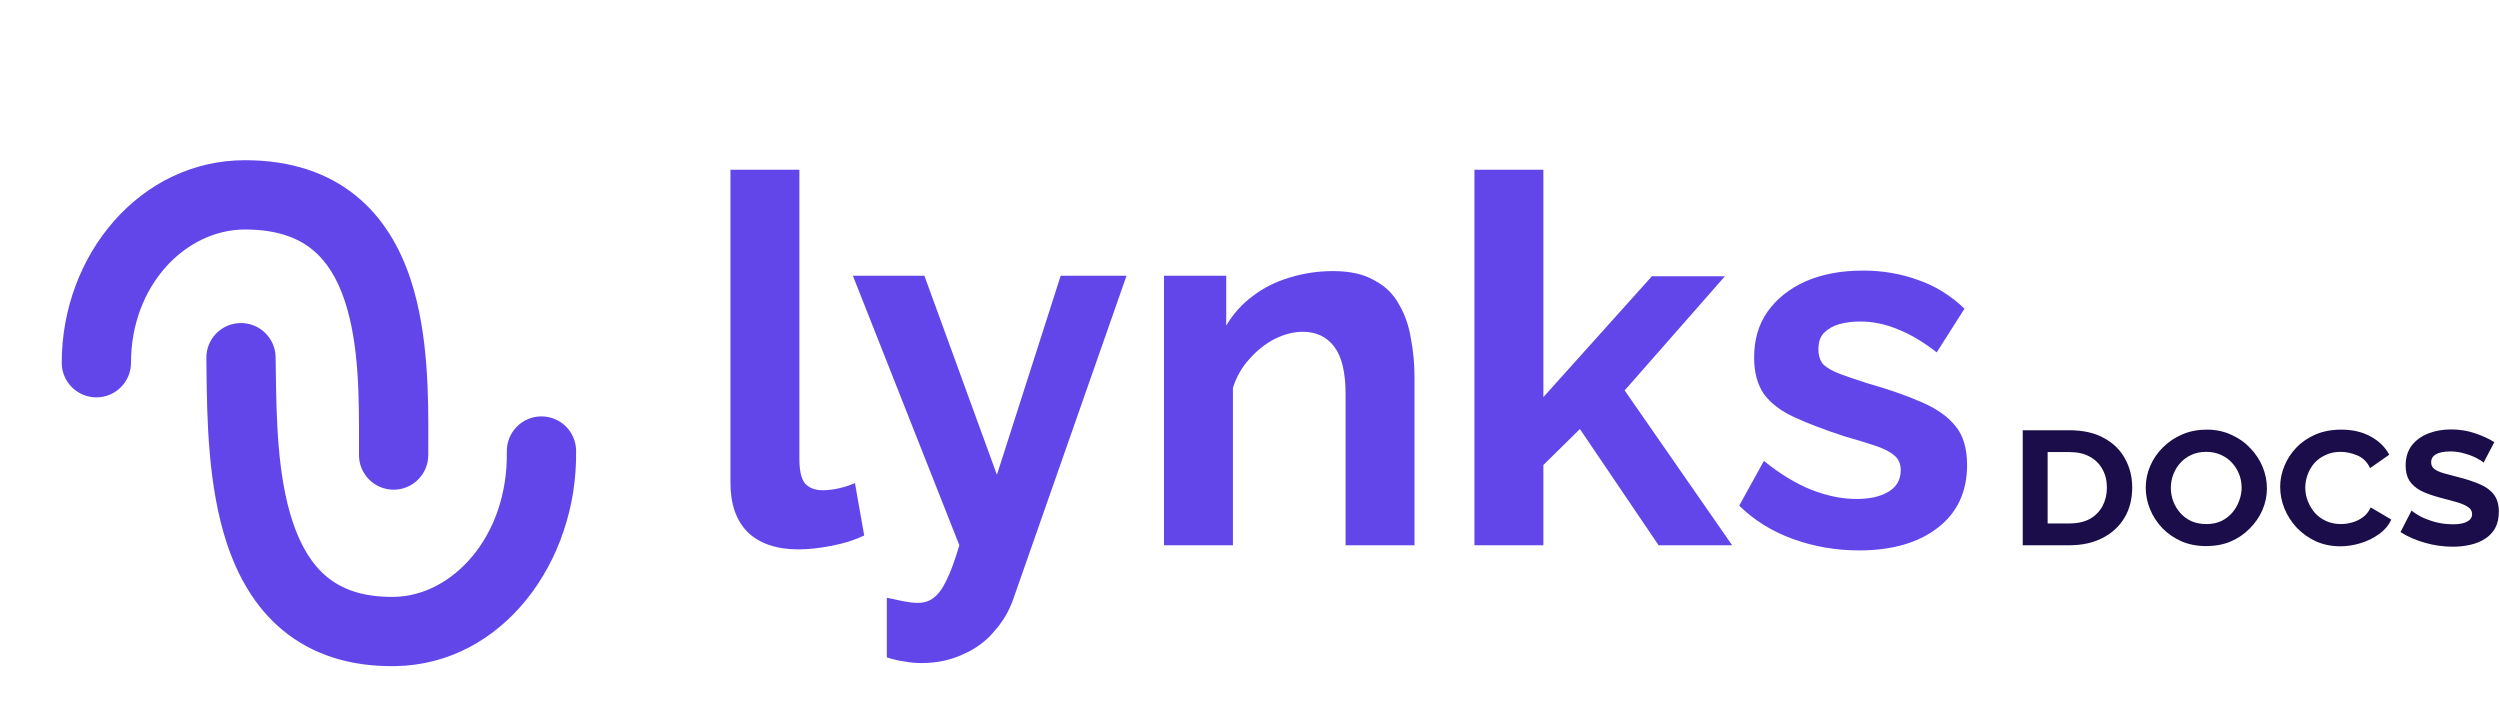
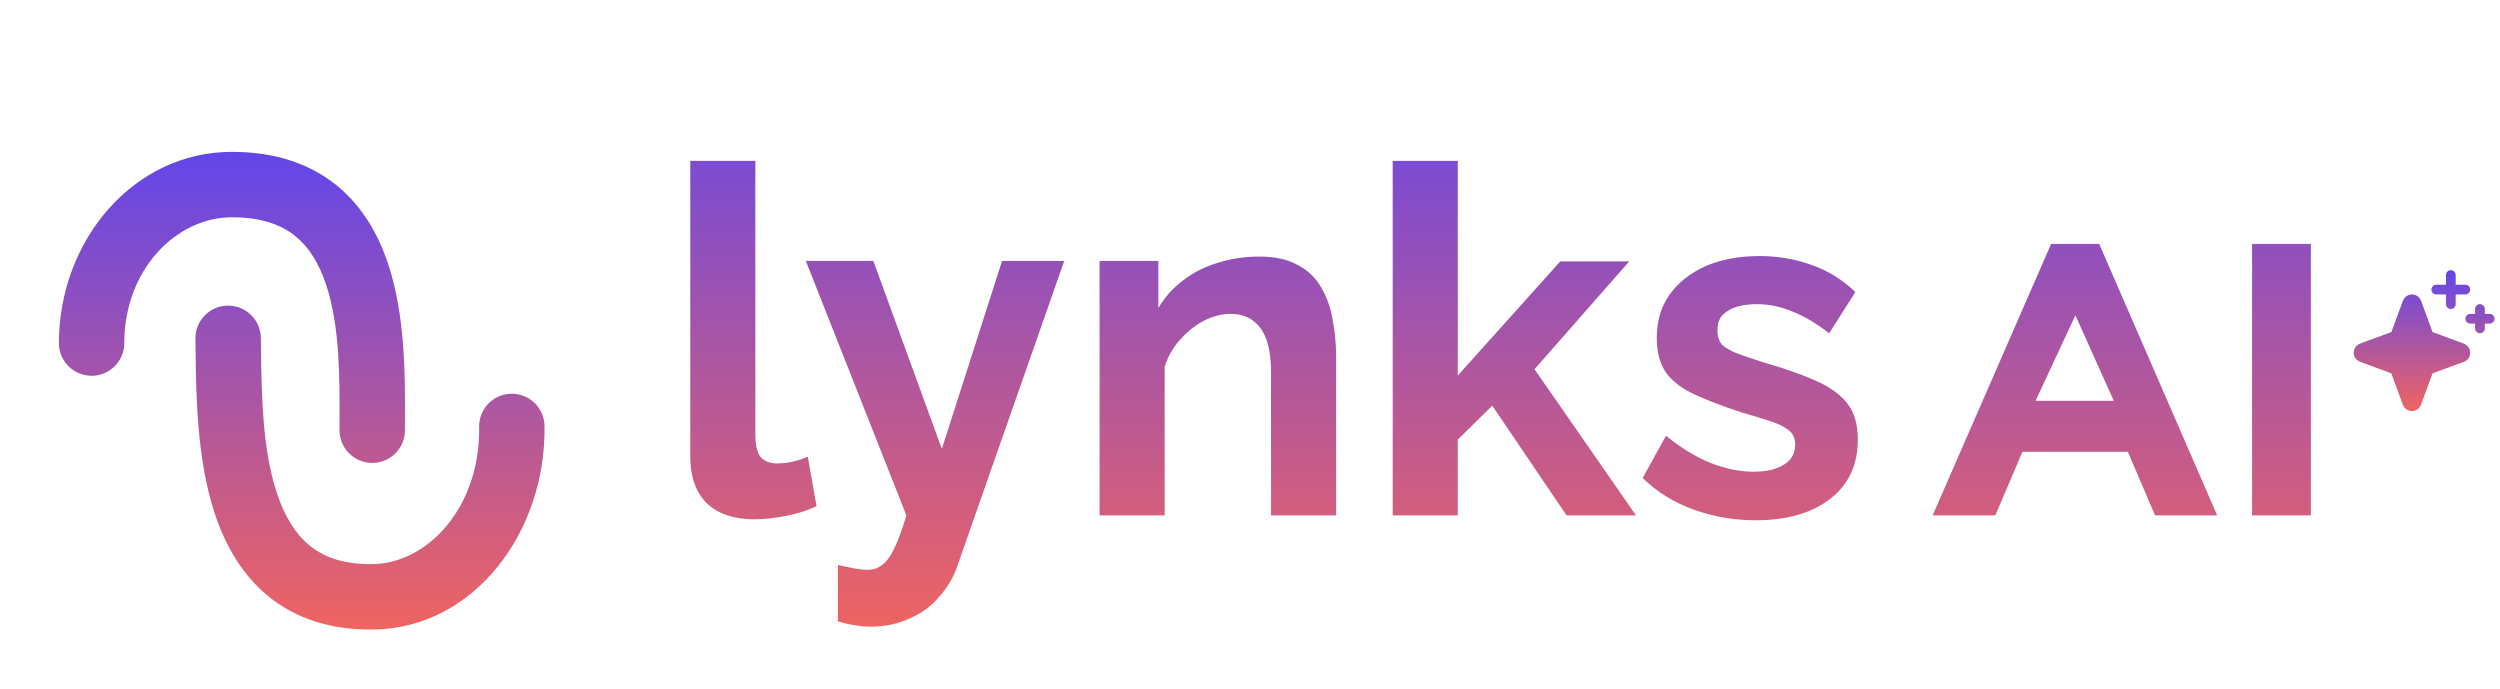
- <svg xmlns="http://www.w3.org/2000/svg" width="972" height="283" viewBox="0 0 972 283" fill="none">
-   <path fill-rule="evenodd" clip-rule="evenodd" d="M95.254 89.226C72.273 89.226 50.936 110.83 50.936 141.028C50.936 148.466 44.906 154.496 37.468 154.496C30.03 154.496 24 148.466 24 141.028C24 99.131 54.407 62.29 95.254 62.29C112.941 62.29 127.254 67.108 138.285 76.019C149.151 84.796 155.665 96.599 159.635 108.593C166.692 129.916 166.59 155.037 166.521 172.28C166.514 173.902 166.508 175.454 166.508 176.927C166.508 184.365 160.478 190.394 153.04 190.394C145.602 190.394 139.572 184.365 139.572 176.927C139.572 175.535 139.575 174.122 139.578 172.693C139.614 154.692 139.656 133.957 134.063 117.056C131.153 108.263 127.004 101.533 121.359 96.973C115.881 92.547 107.836 89.226 95.254 89.226ZM93.483 125.602C100.92 125.487 107.043 131.422 107.158 138.86C107.181 140.347 107.202 141.858 107.223 143.39C107.48 162.442 107.781 184.686 113.761 202.765C116.897 212.244 121.279 219.468 127.109 224.282C132.713 228.91 140.778 232.25 153.268 232.056C175.814 231.706 197.57 208.692 197.056 175.568C196.941 168.131 202.876 162.008 210.313 161.893C217.751 161.777 223.873 167.713 223.989 175.15C224.662 218.53 195.338 258.343 153.686 258.989C135.733 259.267 121.178 254.318 109.957 245.052C98.962 235.972 92.314 223.695 88.188 211.224C80.817 188.942 80.506 162.532 80.29 144.202C80.269 142.487 80.25 140.842 80.226 139.278C80.11 131.84 86.046 125.718 93.483 125.602Z" fill="#6246EA" />
-   <path d="M284 66H310.8V178.4C310.8 183.2 311.6 186.467 313.2 188.2C314.8 189.8 317 190.6 319.8 190.6C321.933 190.6 324.133 190.333 326.4 189.8C328.667 189.267 330.667 188.6 332.4 187.8L336 208.2C332.4 209.933 328.2 211.267 323.4 212.2C318.6 213.133 314.267 213.6 310.4 213.6C302 213.6 295.467 211.4 290.8 207C286.267 202.467 284 196.067 284 187.8V66ZM344.798 232.4C347.198 232.933 349.398 233.4 351.398 233.8C353.532 234.2 355.332 234.4 356.798 234.4C359.332 234.4 361.398 233.733 362.998 232.4C364.732 231.2 366.398 228.933 367.998 225.6C369.598 222.4 371.265 217.867 372.998 212L331.598 107.2H359.398L387.598 184.6L412.398 107.2H437.998L393.998 232.8C392.398 237.467 389.932 241.667 386.598 245.4C383.398 249.267 379.332 252.267 374.398 254.4C369.598 256.667 364.198 257.8 358.198 257.8C356.065 257.8 353.932 257.6 351.798 257.2C349.665 256.933 347.332 256.4 344.798 255.6V232.4ZM549.959 212H523.159V153.2C523.159 144.8 521.693 138.667 518.759 134.8C515.826 130.933 511.759 129 506.559 129C502.959 129 499.293 129.933 495.559 131.8C491.959 133.667 488.693 136.267 485.759 139.6C482.826 142.8 480.693 146.533 479.359 150.8V212H452.559V107.2H476.759V126.6C479.426 122.067 482.826 118.267 486.959 115.2C491.093 112 495.826 109.6 501.159 108C506.626 106.267 512.359 105.4 518.359 105.4C524.893 105.4 530.226 106.6 534.359 109C538.626 111.267 541.826 114.4 543.959 118.4C546.226 122.267 547.759 126.667 548.559 131.6C549.493 136.533 549.959 141.533 549.959 146.6V212ZM644.863 212L614.263 166.8L600.063 180.8V212H573.263V66H600.063V154.4L642.263 107.4H670.663L631.663 151.8L673.463 212H644.863ZM722.8 214C713.867 214 705.333 212.533 697.2 209.6C689.067 206.667 682.067 202.333 676.2 196.6L685.8 179.2C692.067 184.267 698.2 188 704.2 190.4C710.333 192.8 716.2 194 721.8 194C727 194 731.133 193.067 734.2 191.2C737.4 189.333 739 186.533 739 182.8C739 180.267 738.133 178.333 736.4 177C734.667 175.533 732.133 174.267 728.8 173.2C725.6 172.133 721.667 170.933 717 169.6C709.267 167.067 702.8 164.6 697.6 162.2C692.4 159.8 688.467 156.8 685.8 153.2C683.267 149.467 682 144.733 682 139C682 132.067 683.733 126.133 687.2 121.2C690.8 116.133 695.733 112.2 702 109.4C708.4 106.6 715.867 105.2 724.4 105.2C731.867 105.2 738.933 106.4 745.6 108.8C752.267 111.067 758.333 114.8 763.8 120L753 137C747.667 132.867 742.6 129.867 737.8 128C733 126 728.133 125 723.2 125C720.4 125 717.733 125.333 715.2 126C712.8 126.667 710.8 127.8 709.2 129.4C707.733 130.867 707 133 707 135.8C707 138.333 707.667 140.333 709 141.8C710.467 143.133 712.6 144.333 715.4 145.4C718.333 146.467 721.867 147.667 726 149C734.4 151.4 741.467 153.867 747.2 156.4C753.067 158.933 757.467 162.067 760.4 165.8C763.333 169.4 764.8 174.4 764.8 180.8C764.8 191.2 761 199.333 753.4 205.2C745.8 211.067 735.6 214 722.8 214Z" fill="#6246EA" />
-   <path d="M786.44 212V167.28H804.52C809.907 167.28 814.413 168.293 818.04 170.32C821.667 172.293 824.387 174.96 826.2 178.32C828.067 181.68 829 185.413 829 189.52C829 194.053 827.987 198 825.96 201.36C823.933 204.72 821.08 207.333 817.4 209.2C813.773 211.067 809.48 212 804.52 212H786.44ZM819.16 189.6C819.16 186.827 818.573 184.427 817.4 182.4C816.28 180.32 814.627 178.693 812.44 177.52C810.307 176.347 807.667 175.76 804.52 175.76H796.12V203.52H804.52C807.72 203.52 810.387 202.933 812.52 201.76C814.707 200.533 816.36 198.853 817.48 196.72C818.6 194.587 819.16 192.213 819.16 189.6ZM857.783 212.32C854.263 212.32 851.063 211.707 848.183 210.48C845.303 209.2 842.823 207.493 840.743 205.36C838.663 203.173 837.063 200.72 835.943 198C834.823 195.28 834.263 192.48 834.263 189.6C834.263 186.613 834.85 183.787 836.023 181.12C837.196 178.4 838.85 176 840.983 173.92C843.116 171.787 845.623 170.107 848.503 168.88C851.383 167.653 854.53 167.04 857.943 167.04C861.463 167.04 864.663 167.707 867.543 169.04C870.423 170.32 872.876 172.053 874.903 174.24C876.983 176.373 878.583 178.8 879.703 181.52C880.823 184.24 881.383 187.013 881.383 189.84C881.383 192.773 880.796 195.6 879.623 198.32C878.45 200.987 876.796 203.387 874.663 205.52C872.583 207.653 870.103 209.333 867.223 210.56C864.396 211.733 861.25 212.32 857.783 212.32ZM844.023 189.68C844.023 191.493 844.343 193.253 844.983 194.96C845.623 196.613 846.53 198.107 847.703 199.44C848.876 200.773 850.316 201.84 852.023 202.64C853.783 203.387 855.73 203.76 857.863 203.76C860.05 203.76 861.996 203.36 863.703 202.56C865.41 201.707 866.823 200.613 867.943 199.28C869.116 197.893 869.996 196.373 870.583 194.72C871.223 193.013 871.543 191.307 871.543 189.6C871.543 187.787 871.223 186.053 870.583 184.4C869.943 182.747 869.036 181.28 867.863 180C866.69 178.667 865.25 177.627 863.543 176.88C861.836 176.08 859.916 175.68 857.783 175.68C855.596 175.68 853.65 176.08 851.943 176.88C850.236 177.68 848.796 178.747 847.623 180.08C846.45 181.413 845.543 182.933 844.903 184.64C844.316 186.293 844.023 187.973 844.023 189.68ZM886.529 189.28C886.529 186.56 887.062 183.893 888.129 181.28C889.195 178.613 890.742 176.213 892.769 174.08C894.795 171.947 897.275 170.24 900.209 168.96C903.142 167.68 906.502 167.04 910.289 167.04C914.715 167.04 918.555 167.947 921.809 169.76C925.062 171.573 927.435 173.92 928.929 176.8L921.489 182C920.369 179.6 918.689 177.947 916.449 177.04C914.262 176.133 912.129 175.68 910.049 175.68C907.755 175.68 905.755 176.107 904.049 176.96C902.342 177.76 900.902 178.827 899.729 180.16C898.609 181.493 897.755 182.987 897.169 184.64C896.582 186.293 896.289 187.947 896.289 189.6C896.289 191.467 896.635 193.253 897.329 194.96C898.022 196.667 898.955 198.187 900.129 199.52C901.355 200.853 902.822 201.893 904.529 202.64C906.235 203.387 908.129 203.76 910.209 203.76C911.595 203.76 913.035 203.547 914.529 203.12C916.075 202.693 917.489 202 918.769 201.04C920.049 200.08 921.035 198.827 921.729 197.28L929.729 202C928.715 204.24 927.115 206.133 924.929 207.68C922.795 209.227 920.395 210.4 917.729 211.2C915.115 212 912.502 212.4 909.889 212.4C906.475 212.4 903.329 211.76 900.449 210.48C897.569 209.147 895.089 207.387 893.009 205.2C890.929 202.96 889.329 200.48 888.209 197.76C887.089 194.987 886.529 192.16 886.529 189.28ZM965.631 179.84C965.097 179.36 964.164 178.773 962.831 178.08C961.497 177.387 959.951 176.8 958.191 176.32C956.431 175.787 954.617 175.52 952.751 175.52C950.244 175.52 948.351 175.893 947.071 176.64C945.844 177.333 945.231 178.373 945.231 179.76C945.231 180.827 945.631 181.68 946.431 182.32C947.284 182.96 948.511 183.52 950.111 184C951.764 184.48 953.764 185.013 956.111 185.6C959.257 186.4 961.977 187.307 964.271 188.32C966.617 189.333 968.404 190.667 969.631 192.32C970.911 193.973 971.551 196.187 971.551 198.96C971.551 201.467 971.071 203.6 970.111 205.36C969.151 207.067 967.817 208.453 966.111 209.52C964.457 210.587 962.537 211.36 960.351 211.84C958.217 212.32 955.977 212.56 953.631 212.56C950.004 212.56 946.404 212.053 942.831 211.04C939.257 210.027 936.084 208.64 933.311 206.88L937.631 198.48C938.377 199.173 939.524 199.947 941.071 200.8C942.671 201.6 944.564 202.32 946.751 202.96C948.991 203.547 951.337 203.84 953.791 203.84C956.191 203.84 958.004 203.493 959.231 202.8C960.511 202.107 961.151 201.147 961.151 199.92C961.151 198.747 960.617 197.813 959.551 197.12C958.537 196.427 957.124 195.813 955.311 195.28C953.497 194.747 951.337 194.16 948.831 193.52C945.791 192.72 943.257 191.813 941.231 190.8C939.257 189.733 937.764 188.427 936.751 186.88C935.791 185.28 935.311 183.333 935.311 181.04C935.311 177.947 936.084 175.36 937.631 173.28C939.231 171.2 941.364 169.627 944.031 168.56C946.751 167.493 949.711 166.96 952.911 166.96C956.324 166.96 959.471 167.467 962.351 168.48C965.231 169.44 967.711 170.587 969.791 171.92L965.631 179.84Z" fill="#1A0D4A" />
+ <svg xmlns="http://www.w3.org/2000/svg" width="2059" height="567" viewBox="0 0 2059 567" fill="none">
+   <path fill-rule="evenodd" clip-rule="evenodd" d="M191.008 178.951C145.045 178.951 102.372 222.16 102.372 282.556C102.372 297.432 90.312 309.492 75.436 309.492C60.56 309.492 48.5 297.432 48.5 282.556C48.5 198.761 109.313 125.08 191.008 125.08C226.383 125.08 255.008 134.717 277.071 152.539C298.802 170.093 311.831 193.698 319.769 217.685C333.883 260.333 333.681 310.573 333.542 345.061C333.528 348.304 333.516 351.408 333.516 354.353C333.516 369.229 321.456 381.289 306.58 381.289C291.704 381.289 279.644 369.229 279.644 354.353C279.644 351.569 279.65 348.745 279.656 345.886C279.729 309.885 279.813 268.414 268.625 234.612C262.806 217.026 254.508 203.565 243.219 194.446C232.261 185.594 216.171 178.951 191.008 178.951ZM187.466 251.705C202.341 251.474 214.586 263.345 214.817 278.219C214.863 281.193 214.904 284.216 214.945 287.28C215.46 325.385 216.061 369.872 228.022 406.029C234.294 424.989 243.057 439.435 254.717 449.065C265.925 458.32 282.056 465 307.037 464.612C352.127 463.913 395.64 417.884 394.612 351.636C394.381 336.761 406.252 324.516 421.127 324.285C436.001 324.054 448.246 335.926 448.477 350.8C449.824 437.56 391.177 517.185 307.873 518.478C271.966 519.035 242.856 509.137 220.414 490.603C198.423 472.443 185.127 447.889 176.876 422.949C162.134 378.385 161.511 325.563 161.079 288.905C161.039 285.473 161 282.183 160.951 279.055C160.721 264.181 172.592 251.936 187.466 251.705Z" fill="url(#paint0_linear_1885_2107)" />
+   <path d="M568.5 132.5H622.1V357.3C622.1 366.9 623.7 373.433 626.9 376.9C630.1 380.1 634.5 381.7 640.1 381.7C644.367 381.7 648.767 381.167 653.3 380.1C657.833 379.033 661.833 377.7 665.3 376.1L672.5 416.9C665.3 420.367 656.9 423.033 647.3 424.9C637.7 426.767 629.033 427.7 621.3 427.7C604.5 427.7 591.433 423.3 582.1 414.5C573.033 405.433 568.5 392.633 568.5 376.1V132.5ZM690.097 465.3C694.897 466.367 699.297 467.3 703.297 468.1C707.564 468.9 711.164 469.3 714.097 469.3C719.164 469.3 723.297 467.967 726.497 465.3C729.964 462.9 733.297 458.367 736.497 451.7C739.697 445.3 743.03 436.233 746.497 424.5L663.697 214.9H719.297L775.697 369.7L825.297 214.9H876.497L788.497 466.1C785.297 475.433 780.364 483.833 773.697 491.3C767.297 499.033 759.164 505.033 749.297 509.3C739.697 513.833 728.897 516.1 716.897 516.1C712.63 516.1 708.364 515.7 704.097 514.9C699.83 514.367 695.164 513.3 690.097 511.7V465.3ZM1100.42 424.5H1046.82V306.9C1046.82 290.1 1043.89 277.833 1038.02 270.1C1032.15 262.367 1024.02 258.5 1013.62 258.5C1006.42 258.5 999.085 260.367 991.619 264.1C984.419 267.833 977.885 273.033 972.019 279.7C966.152 286.1 961.885 293.567 959.219 302.1V424.5H905.619V214.9H954.019V253.7C959.352 244.633 966.152 237.033 974.419 230.9C982.685 224.5 992.152 219.7 1002.82 216.5C1013.75 213.033 1025.22 211.3 1037.22 211.3C1050.29 211.3 1060.95 213.7 1069.22 218.5C1077.75 223.033 1084.15 229.3 1088.42 237.3C1092.95 245.033 1096.02 253.833 1097.62 263.7C1099.49 273.567 1100.42 283.567 1100.42 293.7V424.5ZM1290.23 424.5L1229.03 334.1L1200.63 362.1V424.5H1147.03V132.5H1200.63V309.3L1285.03 215.3H1341.83L1263.83 304.1L1347.43 424.5H1290.23ZM1446.1 428.5C1428.23 428.5 1411.17 425.567 1394.9 419.7C1378.63 413.833 1364.63 405.167 1352.9 393.7L1372.1 358.9C1384.63 369.033 1396.9 376.5 1408.9 381.3C1421.17 386.1 1432.9 388.5 1444.1 388.5C1454.5 388.5 1462.77 386.633 1468.9 382.9C1475.3 379.167 1478.5 373.567 1478.5 366.1C1478.5 361.033 1476.77 357.167 1473.3 354.5C1469.83 351.567 1464.77 349.033 1458.1 346.9C1451.7 344.767 1443.83 342.367 1434.5 339.7C1419.03 334.633 1406.1 329.7 1395.7 324.9C1385.3 320.1 1377.43 314.1 1372.1 306.9C1367.03 299.433 1364.5 289.967 1364.5 278.5C1364.5 264.633 1367.97 252.767 1374.9 242.9C1382.1 232.767 1391.97 224.9 1404.5 219.3C1417.3 213.7 1432.23 210.9 1449.3 210.9C1464.23 210.9 1478.37 213.3 1491.7 218.1C1505.03 222.633 1517.17 230.1 1528.1 240.5L1506.5 274.5C1495.83 266.233 1485.7 260.233 1476.1 256.5C1466.5 252.5 1456.77 250.5 1446.9 250.5C1441.3 250.5 1435.97 251.167 1430.9 252.5C1426.1 253.833 1422.1 256.1 1418.9 259.3C1415.97 262.233 1414.5 266.5 1414.5 272.1C1414.5 277.167 1415.83 281.167 1418.5 284.1C1421.43 286.767 1425.7 289.167 1431.3 291.3C1437.17 293.433 1444.23 295.833 1452.5 298.5C1469.3 303.3 1483.43 308.233 1494.9 313.3C1506.63 318.367 1515.43 324.633 1521.3 332.1C1527.17 339.3 1530.1 349.3 1530.1 362.1C1530.1 382.9 1522.5 399.167 1507.3 410.9C1492.1 422.633 1471.7 428.5 1446.1 428.5Z" fill="url(#paint1_linear_1885_2107)" />
+   <path d="M1591.7 424.5L1689.3 200.9H1728.9L1826.1 424.5H1774.9L1752.5 372.1H1665.7L1643.3 424.5H1591.7ZM1709.3 259.7L1676.5 330.1H1740.9L1709.3 259.7ZM1854.81 424.5V200.9H1903.21V424.5H1854.81Z" fill="url(#paint2_linear_1885_2107)" />
+   <path d="M2029.29 283.03L2003.48 273.53L1993.98 247.705C1993.42 246.177 1992.4 244.858 1991.07 243.926C1989.73 242.994 1988.14 242.495 1986.51 242.495C1984.89 242.495 1983.3 242.994 1981.96 243.926C1980.63 244.858 1979.61 246.177 1979.04 247.705L1969.53 273.5L1943.71 283C1942.18 283.563 1940.86 284.58 1939.93 285.916C1939 287.252 1938.5 288.841 1938.5 290.47C1938.5 292.099 1939 293.688 1939.93 295.024C1940.86 296.36 1942.18 297.377 1943.71 297.94L1969.5 307.5L1979 333.31C1979.56 334.838 1980.58 336.157 1981.92 337.089C1983.25 338.021 1984.84 338.52 1986.47 338.52C1988.1 338.52 1989.69 338.021 1991.02 337.089C1992.36 336.157 1993.38 334.838 1993.94 333.31L2003.44 307.505L2029.26 298.005C2030.79 297.442 2032.11 296.425 2033.04 295.089C2033.98 293.753 2034.48 292.164 2034.48 290.535C2034.48 288.906 2033.98 287.317 2033.04 285.981C2032.11 284.645 2030.79 283.628 2029.26 283.065L2029.29 283.03ZM2000.69 300C1999.61 300.397 1998.63 301.024 1997.82 301.838C1997 302.652 1996.38 303.634 1995.98 304.715L1986.48 330.445L1977 304.695C1976.6 303.62 1975.98 302.643 1975.17 301.833C1974.36 301.022 1973.38 300.397 1972.3 300L1946.57 290.5L1972.3 281C1973.38 280.603 1974.36 279.978 1975.17 279.167C1975.98 278.357 1976.6 277.38 1977 276.305L1986.5 250.575L1996 276.305C1996.4 277.386 1997.02 278.368 1997.84 279.182C1998.65 279.996 1999.63 280.623 2000.71 281.02L2026.44 290.52L2000.69 300ZM2002.5 238.5C2002.5 237.439 2002.92 236.422 2003.67 235.672C2004.42 234.921 2005.44 234.5 2006.5 234.5H2014.5V226.5C2014.5 225.439 2014.92 224.422 2015.67 223.672C2016.42 222.921 2017.44 222.5 2018.5 222.5C2019.56 222.5 2020.58 222.921 2021.33 223.672C2022.08 224.422 2022.5 225.439 2022.5 226.5V234.5H2030.5C2031.56 234.5 2032.58 234.921 2033.33 235.672C2034.08 236.422 2034.5 237.439 2034.5 238.5C2034.5 239.561 2034.08 240.578 2033.33 241.328C2032.58 242.079 2031.56 242.5 2030.5 242.5H2022.5V250.5C2022.5 251.561 2022.08 252.578 2021.33 253.328C2020.58 254.079 2019.56 254.5 2018.5 254.5C2017.44 254.5 2016.42 254.079 2015.67 253.328C2014.92 252.578 2014.5 251.561 2014.5 250.5V242.5H2006.5C2005.44 242.5 2004.42 242.079 2003.67 241.328C2002.92 240.578 2002.5 239.561 2002.5 238.5ZM2054.5 262.5C2054.5 263.561 2054.08 264.578 2053.33 265.328C2052.58 266.079 2051.56 266.5 2050.5 266.5H2046.5V270.5C2046.5 271.561 2046.08 272.578 2045.33 273.328C2044.58 274.079 2043.56 274.5 2042.5 274.5C2041.44 274.5 2040.42 274.079 2039.67 273.328C2038.92 272.578 2038.5 271.561 2038.5 270.5V266.5H2034.5C2033.44 266.5 2032.42 266.079 2031.67 265.328C2030.92 264.578 2030.5 263.561 2030.5 262.5C2030.5 261.439 2030.92 260.422 2031.67 259.672C2032.42 258.921 2033.44 258.5 2034.5 258.5H2038.5V254.5C2038.5 253.439 2038.92 252.422 2039.67 251.672C2040.42 250.921 2041.44 250.5 2042.5 250.5C2043.56 250.5 2044.58 250.921 2045.33 251.672C2046.08 252.422 2046.5 253.439 2046.5 254.5V258.5H2050.5C2051.56 258.5 2052.58 258.921 2053.33 259.672C2054.08 260.422 2054.5 261.439 2054.5 262.5Z" fill="url(#paint3_linear_1885_2107)" />
+   <path d="M1978.5 250.5H1994.5V330.5H1978.5V250.5Z" fill="url(#paint4_linear_1885_2107)" />
+   <path d="M2026.39 281.946L2026.61 297.944L1946.61 299.054L1946.39 283.056L2026.39 281.946Z" fill="url(#paint5_linear_1885_2107)" />
+   <path d="M1985.5 266.5L2005.42 279V304L1985.5 316.5L1965.58 304V279L1985.5 266.5Z" fill="url(#paint6_linear_1885_2107)" />
+   <defs>
+     <linearGradient id="paint0_linear_1885_2107" x1="248.5" y1="125.08" x2="248.5" y2="518.5" gradientUnits="userSpaceOnUse">
+       <stop stop-color="#6246EA" />
+       <stop offset="1" stop-color="#EF6461" />
+     </linearGradient>
+     <linearGradient id="paint1_linear_1885_2107" x1="1043.5" y1="48.5" x2="1043.5" y2="518.5" gradientUnits="userSpaceOnUse">
+       <stop stop-color="#6246EA" />
+       <stop offset="1" stop-color="#EF6461" />
+     </linearGradient>
+     <linearGradient id="paint2_linear_1885_2107" x1="1760.5" y1="48.5" x2="1760.5" y2="518.5" gradientUnits="userSpaceOnUse">
+       <stop stop-color="#6246EA" />
+       <stop offset="1" stop-color="#EF6461" />
+     </linearGradient>
+     <linearGradient id="paint3_linear_1885_2107" x1="1996.5" y1="222.5" x2="1996.5" y2="338.52" gradientUnits="userSpaceOnUse">
+       <stop stop-color="#6246EA" />
+       <stop offset="1" stop-color="#EF6461" />
+     </linearGradient>
+     <linearGradient id="paint4_linear_1885_2107" x1="1996.5" y1="222.5" x2="1996.5" y2="338.52" gradientUnits="userSpaceOnUse">
+       <stop stop-color="#6246EA" />
+       <stop offset="1" stop-color="#EF6461" />
+     </linearGradient>
+     <linearGradient id="paint5_linear_1885_2107" x1="1996.5" y1="222.5" x2="1996.5" y2="338.52" gradientUnits="userSpaceOnUse">
+       <stop stop-color="#6246EA" />
+       <stop offset="1" stop-color="#EF6461" />
+     </linearGradient>
+     <linearGradient id="paint6_linear_1885_2107" x1="1996.5" y1="222.5" x2="1996.5" y2="338.52" gradientUnits="userSpaceOnUse">
+       <stop stop-color="#6246EA" />
+       <stop offset="1" stop-color="#EF6461" />
+     </linearGradient>
+   </defs>
</svg>
